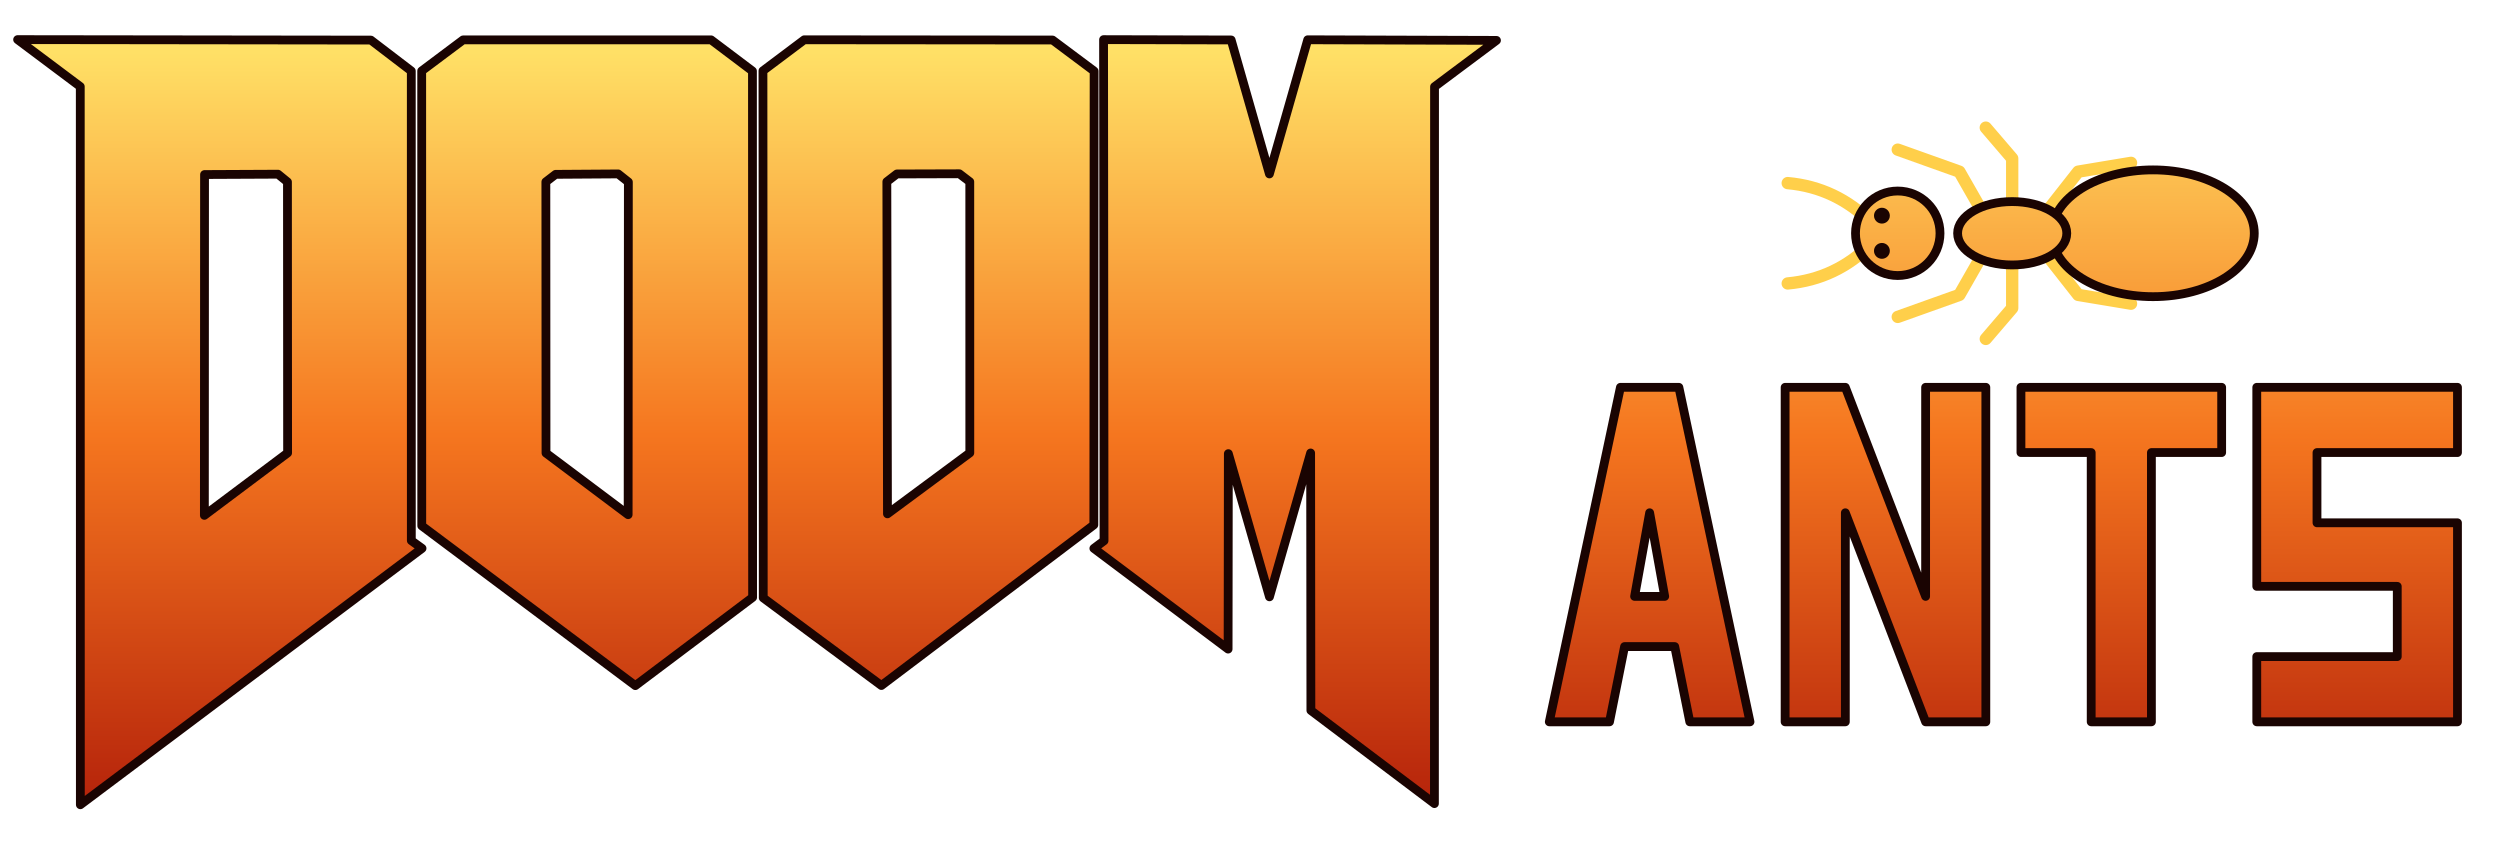
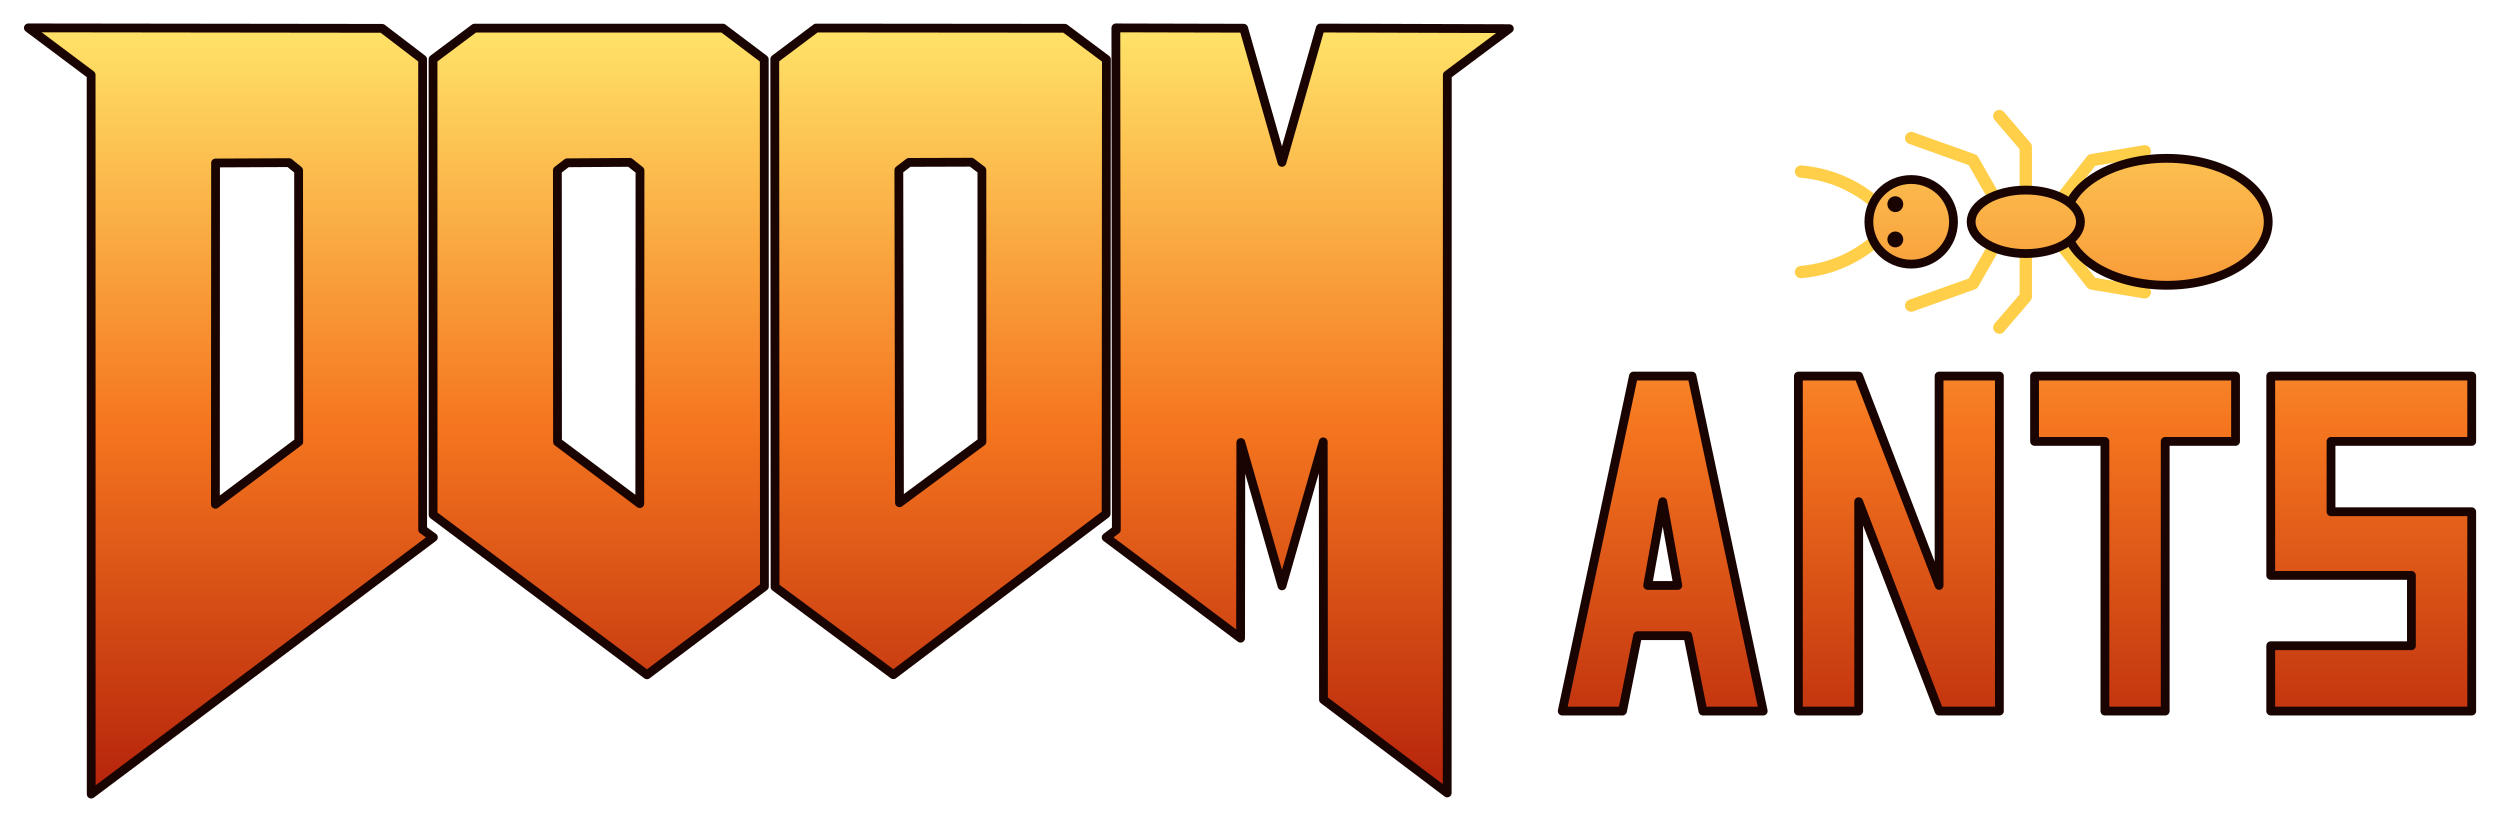
- <svg xmlns="http://www.w3.org/2000/svg" viewBox="0 0 2840 960" width="2840" height="960">
+ <svg xmlns="http://www.w3.org/2000/svg" viewBox="-12.18 13.38 2835.97 932.22" width="2835.97" height="932.22">
  <defs>
    <linearGradient id="fire" gradientUnits="userSpaceOnUse" x1="0" y1="60" x2="0" y2="930">
      <stop offset="0" stop-color="#ffe066" />
      <stop offset="0.5" stop-color="#f5761f" />
      <stop offset="1" stop-color="#b3200a" />
    </linearGradient>
    <linearGradient id="fireDoom" gradientUnits="userSpaceOnUse" x1="0" y1="580" x2="0" y2="1450">
      <stop offset="0" stop-color="#ffe066" />
      <stop offset="0.5" stop-color="#f5761f" />
      <stop offset="1" stop-color="#b3200a" />
    </linearGradient>
  </defs>
  <g transform="translate(20,45)">
    <path transform="translate(-7.132803,-565.7312)" d="m 1476.301,1327.812 -0.292,-292.497 -46.766,163.407 -46.706,-162.662 -0.283,222.034 -152.494,-114.372 11.559,-8.666 -0.529,-569.307 144.947,0.377 43.449,152.196 43.513,-152.4 214.434,0.697 -70.365,52.577 -0.125,814.43 z M 78.329,619.062 7.133,565.731 l 401.301,0.544 45.931,35.087 0.038,533.504 12.168,8.813 -388.149,291.252 z m 235.519,416.219 -0.153,-307.892 -10.758,-8.784 -83.448,0.404 -0.183,387.172 z m 152.398,82.781 -0.072,-516.755 47.073,-35.276 281.697,-0.016 46.98,35.422 0.173,597.962 -133.224,100.2 z m 223.129,-399.763 -71.048,0.493 -11.099,8.527 0.159,308.103 93.32,69.994 0.249,-377.928 z m 164.809,481.66 -0.341,-598.797 46.919,-35.239 282.07,0.27 47.218,35.279 -0.325,515.558 -241.336,182.453 z m 234.651,-164.742 -0.03,-308.026 -11.873,-9.073 -70.936,0.233 -11.405,8.782 0.704,377.327 z" fill="url(#fireDoom)" stroke="#1a0402" stroke-width="10" stroke-linejoin="round" />
  </g>
  <path d="M 1760.0,820.0 L 1840.8,440.0 L 1907.2,440.0 L 1988.0,820.0 L 1919.6,820.0 L 1902.5,734.5 L 1845.5,734.5 L 1828.4,820.0 Z M 1856.9,677.5 L 1891.1,677.5 L 1874.0,582.5 Z M 2027.9,820.0 L 2027.9,440.0 L 2096.3,440.0 L 2187.5,677.5 L 2187.5,440.0 L 2255.9,440.0 L 2255.9,820.0 L 2187.5,820.0 L 2096.3,582.5 L 2096.3,820.0 Z M 2295.8,440.0 L 2523.8,440.0 L 2523.8,514.1 L 2444.0,514.1 L 2444.0,820.0 L 2375.6,820.0 L 2375.6,514.1 L 2295.8,514.1 Z M 2563.7,440.0 L 2791.7,440.0 L 2791.7,514.1 L 2632.1,514.1 L 2632.1,593.9 L 2791.7,593.9 L 2791.7,820.0 L 2563.7,820.0 L 2563.7,745.9 L 2723.3,745.9 L 2723.3,666.1 L 2563.7,666.1 Z" fill="url(#fire)" fill-rule="evenodd" stroke="#1a0402" stroke-width="10" stroke-linejoin="round" />
  <g id="ant" stroke="#1a0402" stroke-width="10" stroke-linejoin="round" stroke-linecap="round">
    <g fill="none" stroke="#ffcf4a" stroke-width="14">
      <path d="M 2265.85,265 l -40,-70 l -70,-25" />
      <path d="M 2265.85,265 l -40,70 l -70,25" />
      <path d="M 2285.85,265 l 0,-85 l -30,-35" />
      <path d="M 2285.85,265 l 0,85 l -30,35" />
      <path d="M 2305.85,265 l 55,-70 l 60,-10" />
      <path d="M 2305.85,265 l 55,70 l 60,10" />
      <path d="M 2125.85,253 q -40,-40 -95,-45" />
      <path d="M 2125.85,277 q -40,40 -95,45" />
    </g>
    <ellipse cx="2445.85" cy="265" rx="115" ry="72" fill="url(#fire)" />
    <ellipse cx="2285.85" cy="265" rx="62" ry="36" fill="url(#fire)" />
    <circle cx="2155.85" cy="265" r="48" fill="url(#fire)" />
    <circle cx="2137.85" cy="245" r="9" fill="#1a0402" stroke="none" />
    <circle cx="2137.85" cy="285" r="9" fill="#1a0402" stroke="none" />
  </g>
</svg>
